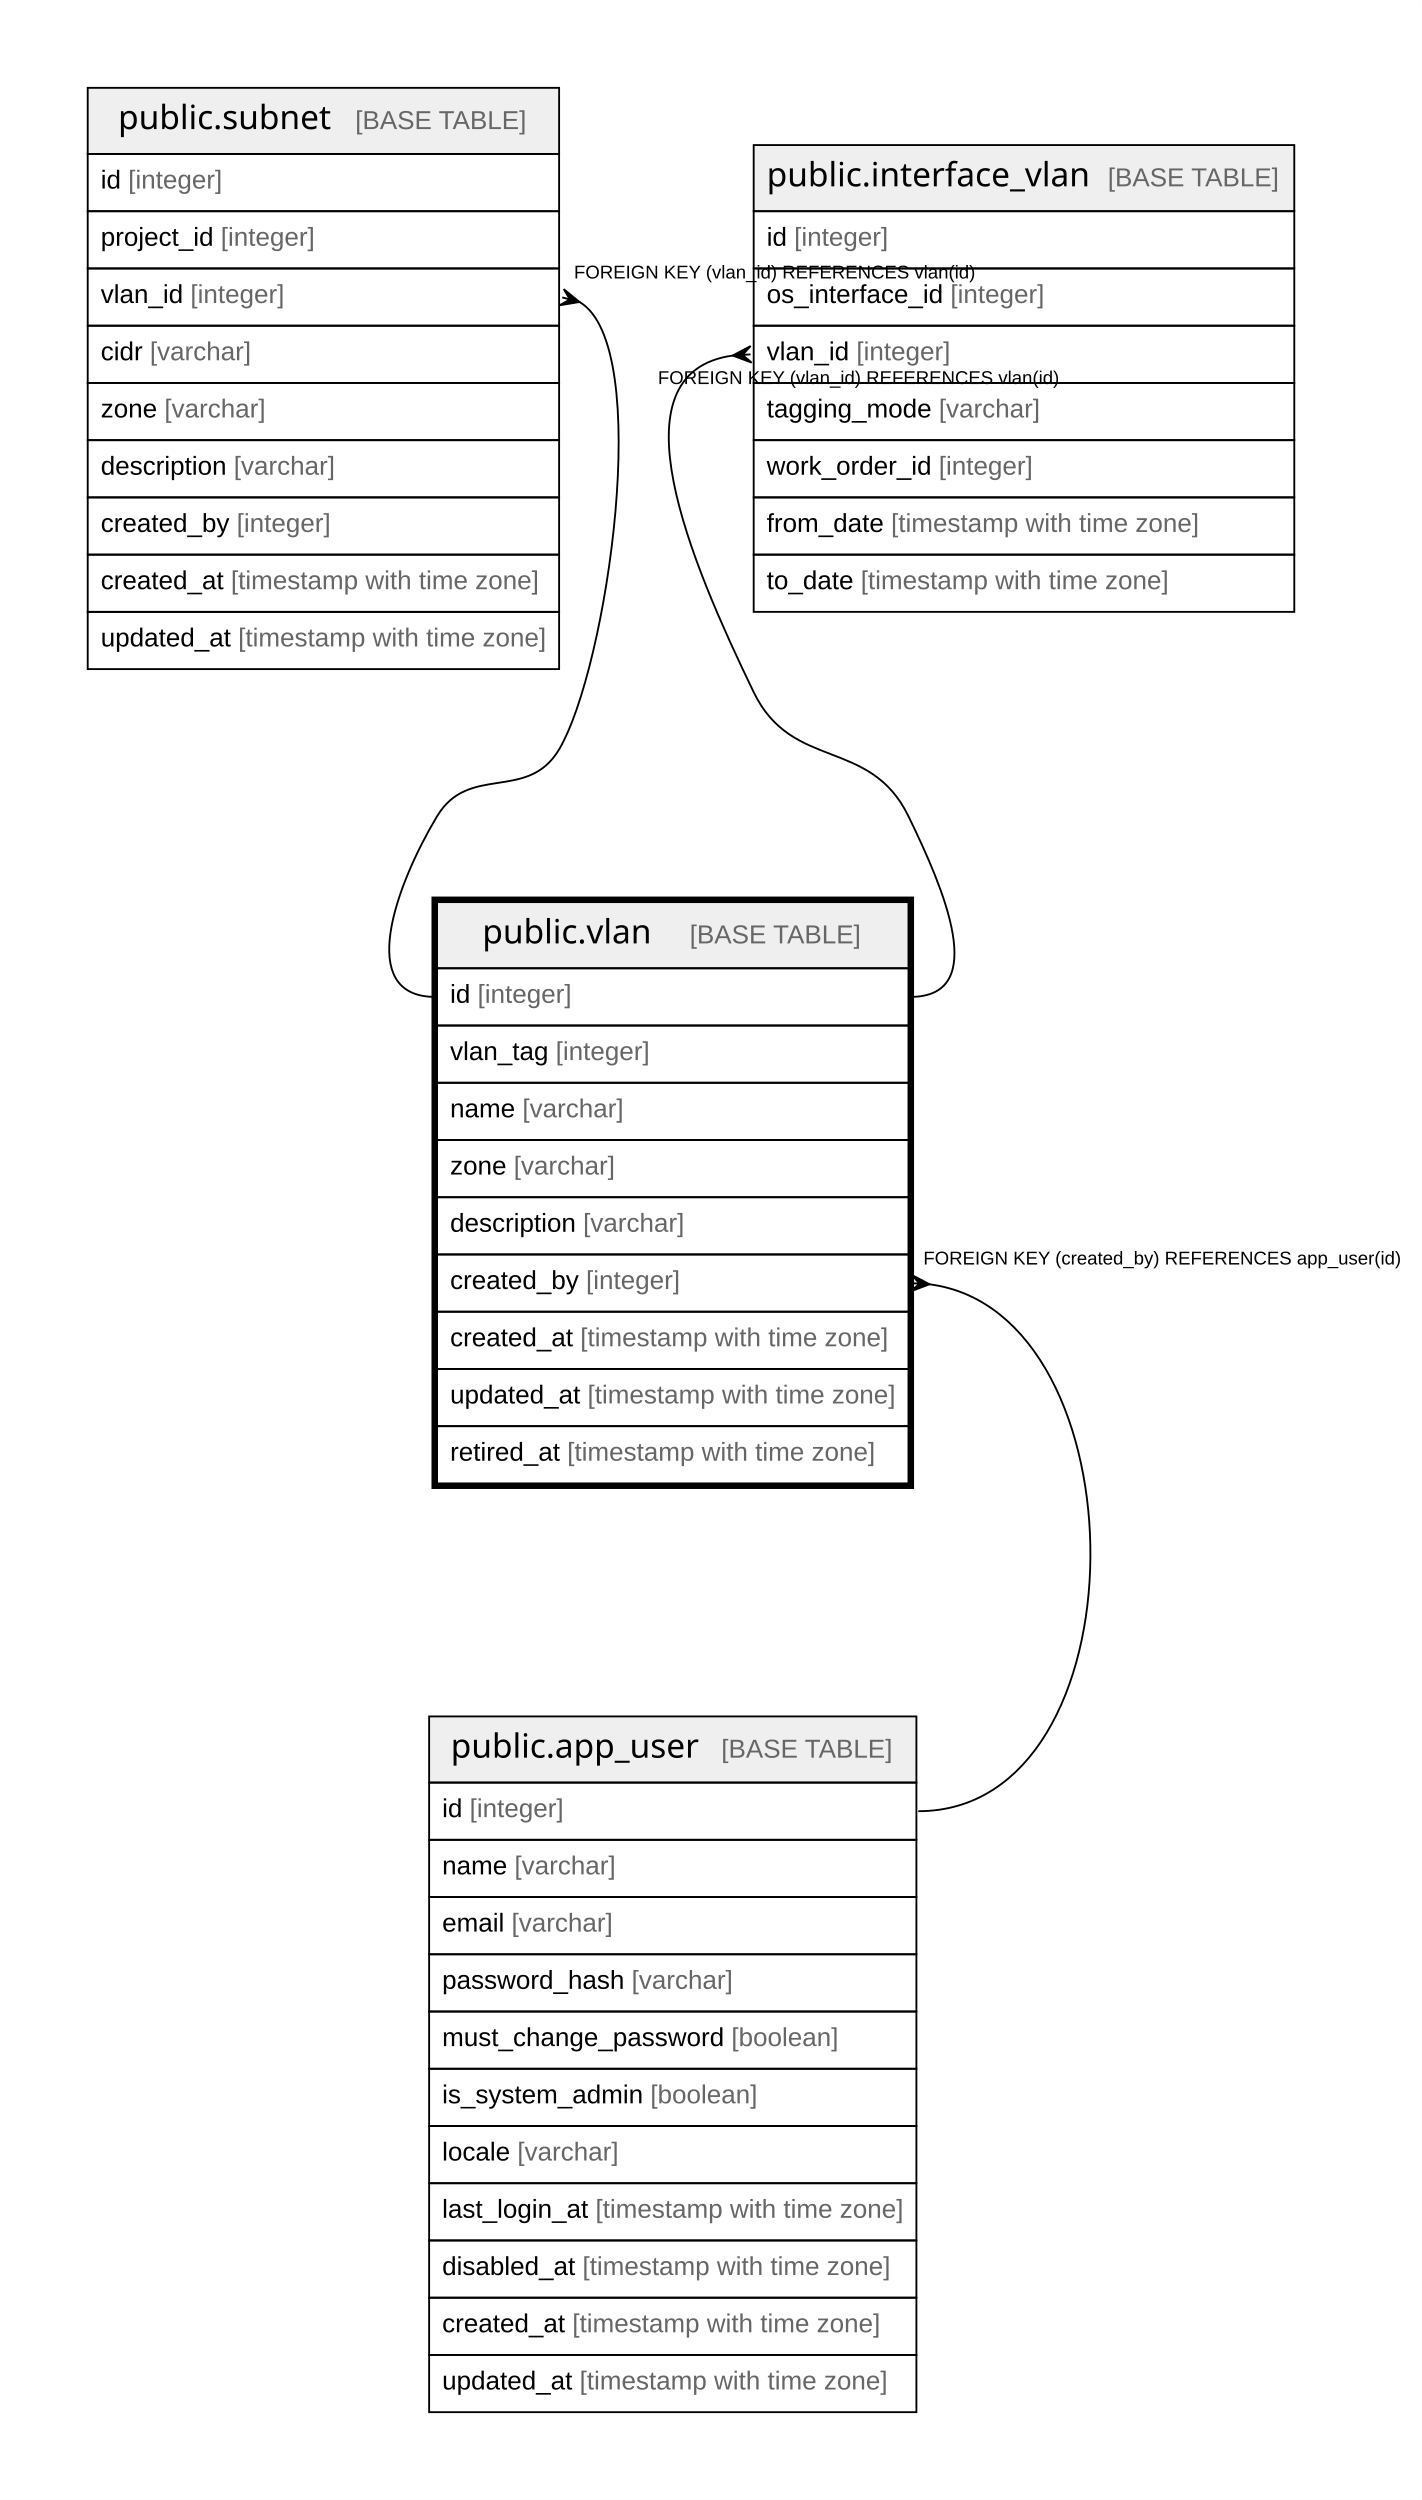
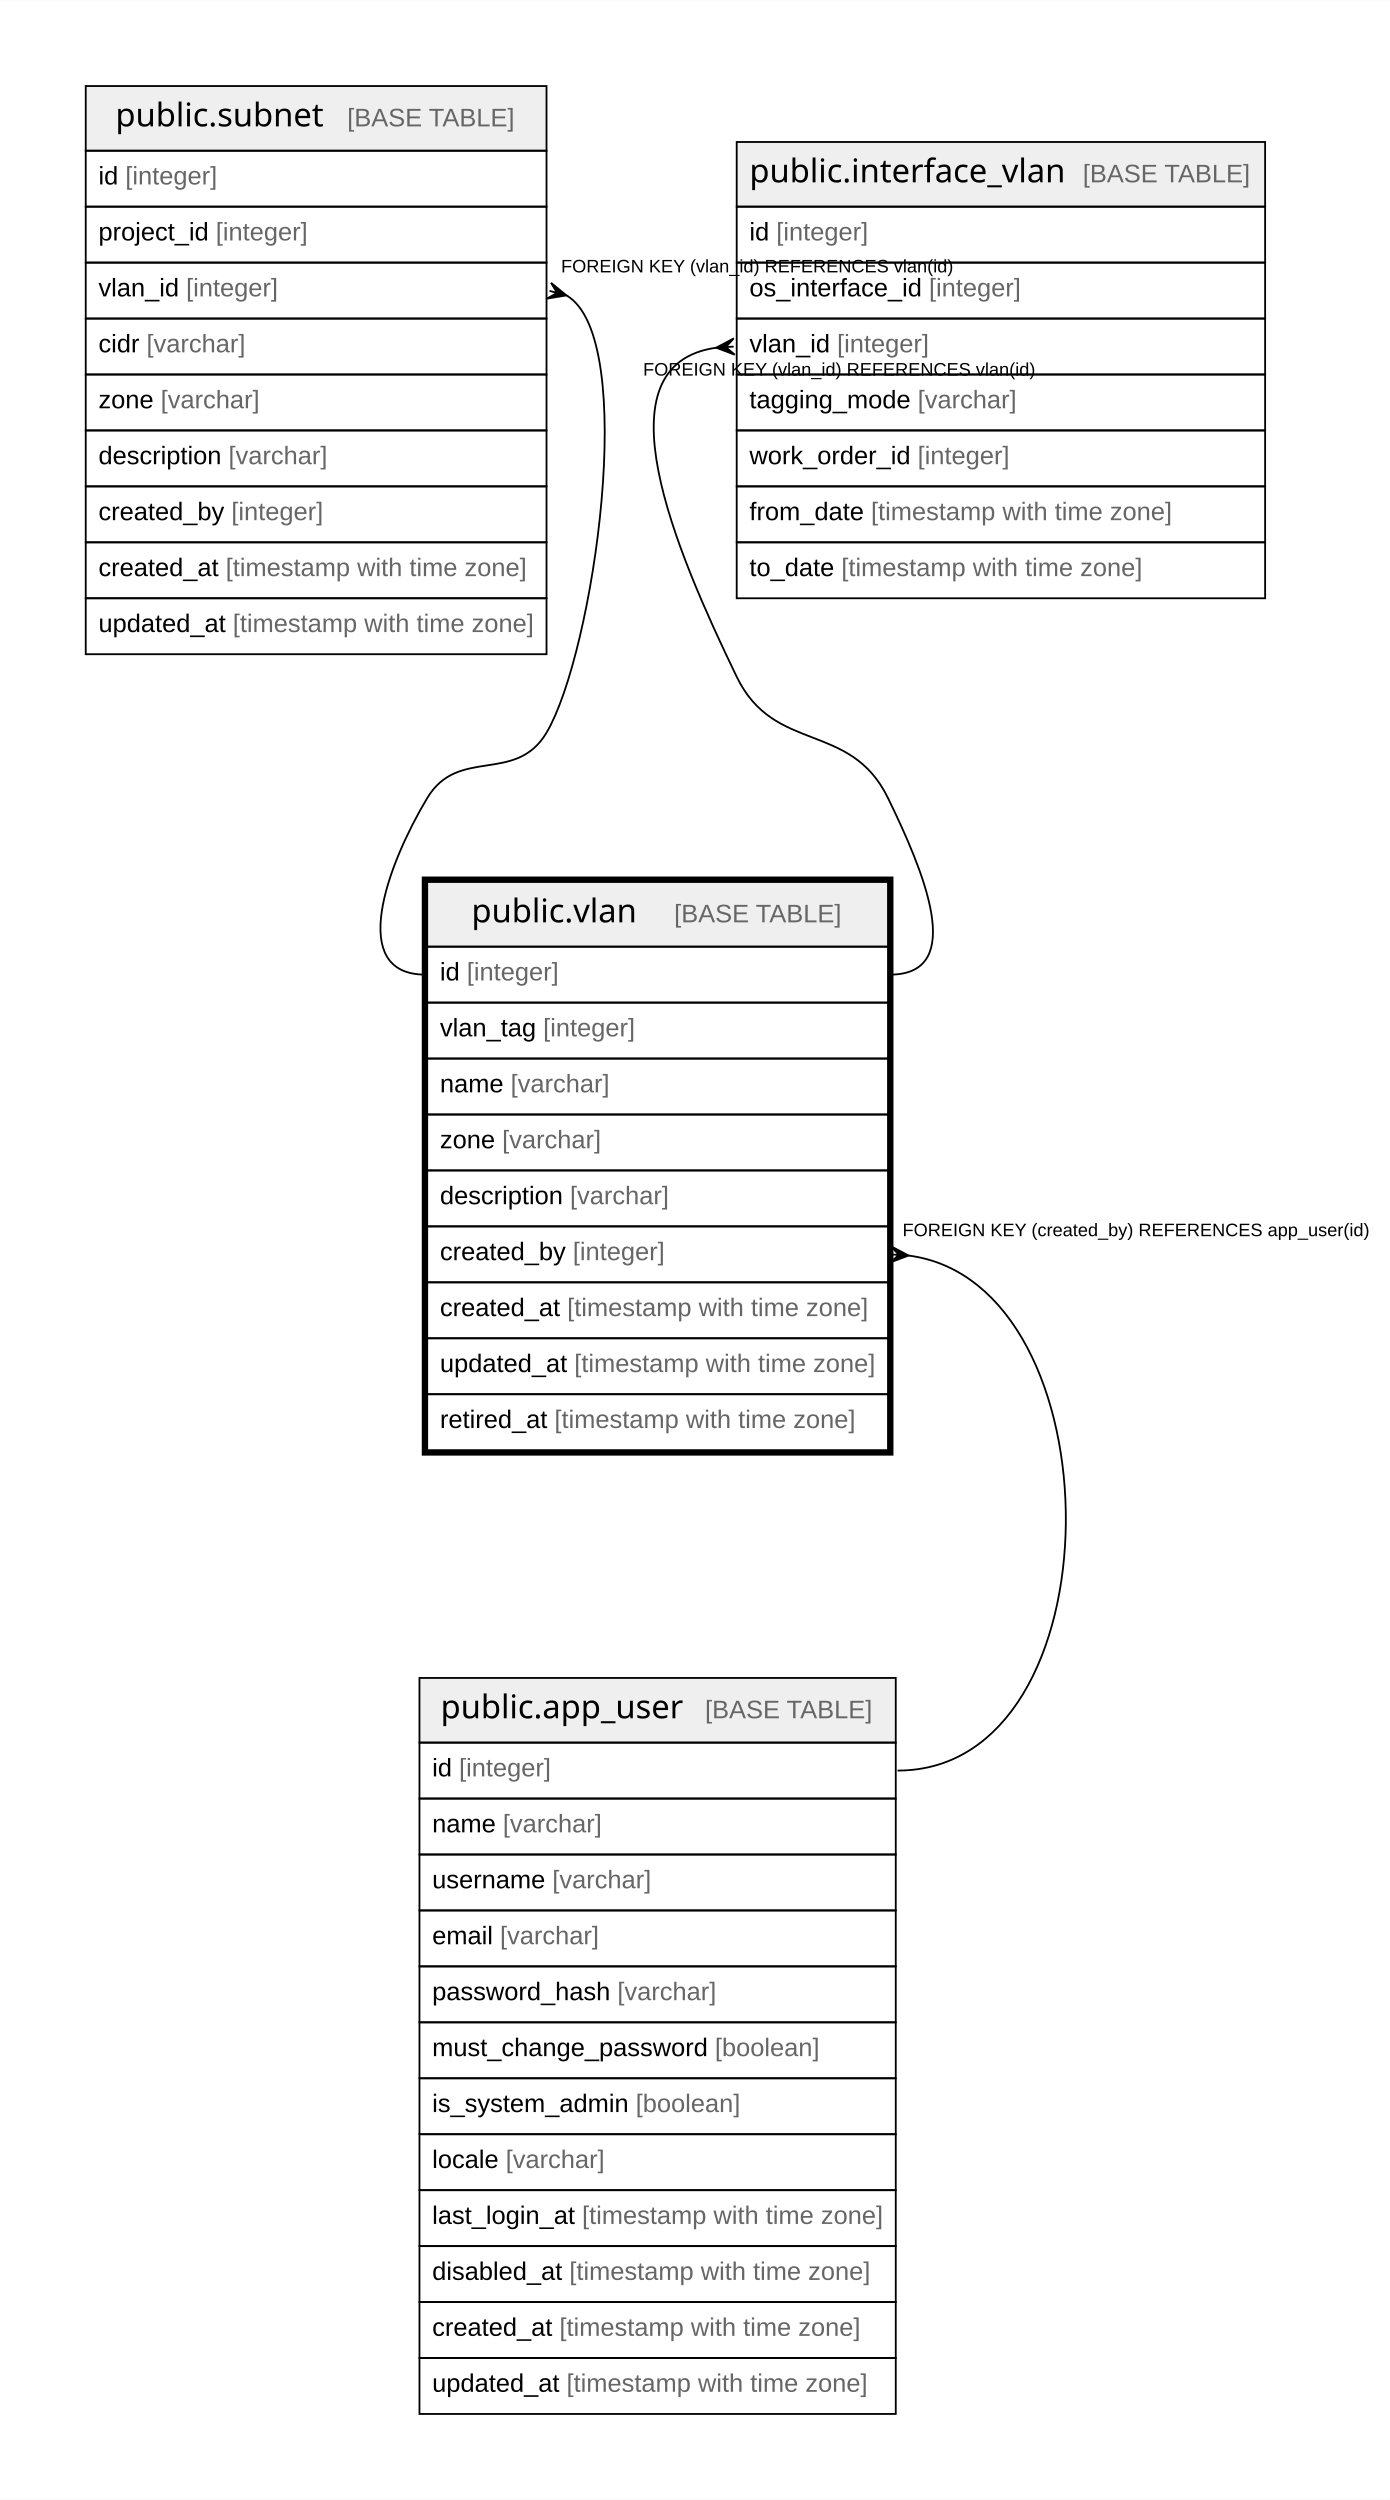
- <svg xmlns="http://www.w3.org/2000/svg" width="765pt" height="1345pt" viewBox="0.00 0.00 765.19 1345.20">
-   <g id="graph0" class="graph" transform="scale(1 1) rotate(0) translate(4 1341.2)">
-     <polygon fill="white" stroke="none" points="-4,4 -4,-1341.2 761.19,-1341.2 761.19,4 -4,4" />
+ <svg xmlns="http://www.w3.org/2000/svg" width="765pt" height="1376pt" viewBox="0.00 0.00 765.19 1376.00">
+   <g id="graph0" class="graph" transform="scale(1 1) rotate(0) translate(4 1372)">
+     <polygon fill="white" stroke="none" points="-4,4 -4,-1372 761.19,-1372 761.19,4 -4,4" />
    <g id="node1" class="node">
-       <polygon fill="#efefef" stroke="none" points="231.2,-820.2 231.2,-855.8 484.88,-855.8 484.88,-820.2 231.2,-820.2" />
-       <polygon fill="none" stroke="black" points="231.2,-820.2 231.2,-855.8 484.88,-855.8 484.88,-820.2 231.2,-820.2" />
-       <text text-anchor="start" x="255.56" y="-833.6" font-family="Arial Bold" font-size="18.00">public.vlan</text>
-       <text text-anchor="start" x="336.04" y="-833.6" font-family="Arial" font-size="14.00">    </text>
-       <text text-anchor="start" x="367.15" y="-833.6" font-family="Arial" font-size="14.00" fill="#666666">[BASE TABLE]</text>
+       <polygon fill="#efefef" stroke="none" points="231.2,-851 231.2,-886.6 484.88,-886.6 484.88,-851 231.2,-851" />
+       <polygon fill="none" stroke="black" points="231.2,-851 231.2,-886.6 484.88,-886.6 484.88,-851 231.2,-851" />
+       <text text-anchor="start" x="255.56" y="-864.4" font-family="Arial Bold" font-size="18.00">public.vlan</text>
+       <text text-anchor="start" x="336.04" y="-864.4" font-family="Arial" font-size="14.00">    </text>
+       <text text-anchor="start" x="367.15" y="-864.4" font-family="Arial" font-size="14.00" fill="#666666">[BASE TABLE]</text>
+       <polygon fill="none" stroke="black" points="231.2,-820.2 231.2,-851 484.88,-851 484.88,-820.2 231.2,-820.2" />
+       <text text-anchor="start" x="238.2" y="-832.4" font-family="Arial" font-size="14.00">id </text>
+       <text text-anchor="start" x="252.99" y="-832.4" font-family="Arial" font-size="14.00" fill="#666666">[integer]</text>
      <polygon fill="none" stroke="black" points="231.2,-789.4 231.2,-820.2 484.88,-820.2 484.88,-789.4 231.2,-789.4" />
-       <text text-anchor="start" x="238.2" y="-801.6" font-family="Arial" font-size="14.00">id </text>
-       <text text-anchor="start" x="252.99" y="-801.6" font-family="Arial" font-size="14.00" fill="#666666">[integer]</text>
+       <text text-anchor="start" x="238.2" y="-801.6" font-family="Arial" font-size="14.00">vlan_tag </text>
+       <text text-anchor="start" x="295.02" y="-801.6" font-family="Arial" font-size="14.00" fill="#666666">[integer]</text>
      <polygon fill="none" stroke="black" points="231.2,-758.6 231.2,-789.4 484.88,-789.4 484.88,-758.6 231.2,-758.6" />
-       <text text-anchor="start" x="238.2" y="-770.8" font-family="Arial" font-size="14.00">vlan_tag </text>
-       <text text-anchor="start" x="295.02" y="-770.8" font-family="Arial" font-size="14.00" fill="#666666">[integer]</text>
+       <text text-anchor="start" x="238.2" y="-770.8" font-family="Arial" font-size="14.00">name </text>
+       <text text-anchor="start" x="277.11" y="-770.8" font-family="Arial" font-size="14.00" fill="#666666">[varchar]</text>
      <polygon fill="none" stroke="black" points="231.2,-727.8 231.2,-758.6 484.88,-758.6 484.88,-727.8 231.2,-727.8" />
-       <text text-anchor="start" x="238.2" y="-740" font-family="Arial" font-size="14.00">name </text>
-       <text text-anchor="start" x="277.11" y="-740" font-family="Arial" font-size="14.00" fill="#666666">[varchar]</text>
+       <text text-anchor="start" x="238.2" y="-740" font-family="Arial" font-size="14.00">zone </text>
+       <text text-anchor="start" x="272.45" y="-740" font-family="Arial" font-size="14.00" fill="#666666">[varchar]</text>
      <polygon fill="none" stroke="black" points="231.2,-697 231.2,-727.8 484.88,-727.8 484.88,-697 231.2,-697" />
-       <text text-anchor="start" x="238.2" y="-709.2" font-family="Arial" font-size="14.00">zone </text>
-       <text text-anchor="start" x="272.45" y="-709.2" font-family="Arial" font-size="14.00" fill="#666666">[varchar]</text>
+       <text text-anchor="start" x="238.2" y="-709.2" font-family="Arial" font-size="14.00">description </text>
+       <text text-anchor="start" x="309.79" y="-709.2" font-family="Arial" font-size="14.00" fill="#666666">[varchar]</text>
      <polygon fill="none" stroke="black" points="231.2,-666.2 231.2,-697 484.88,-697 484.88,-666.2 231.2,-666.2" />
-       <text text-anchor="start" x="238.2" y="-678.4" font-family="Arial" font-size="14.00">description </text>
-       <text text-anchor="start" x="309.79" y="-678.4" font-family="Arial" font-size="14.00" fill="#666666">[varchar]</text>
+       <text text-anchor="start" x="238.2" y="-678.4" font-family="Arial" font-size="14.00">created_by </text>
+       <text text-anchor="start" x="311.36" y="-678.4" font-family="Arial" font-size="14.00" fill="#666666">[integer]</text>
      <polygon fill="none" stroke="black" points="231.2,-635.4 231.2,-666.2 484.88,-666.2 484.88,-635.4 231.2,-635.4" />
-       <text text-anchor="start" x="238.2" y="-647.6" font-family="Arial" font-size="14.00">created_by </text>
-       <text text-anchor="start" x="311.36" y="-647.6" font-family="Arial" font-size="14.00" fill="#666666">[integer]</text>
+       <text text-anchor="start" x="238.2" y="-647.6" font-family="Arial" font-size="14.00">created_at </text>
+       <text text-anchor="start" x="308.25" y="-647.6" font-family="Arial" font-size="14.00" fill="#666666">[timestamp with time zone]</text>
      <polygon fill="none" stroke="black" points="231.2,-604.6 231.2,-635.4 484.88,-635.4 484.88,-604.6 231.2,-604.6" />
-       <text text-anchor="start" x="238.2" y="-616.8" font-family="Arial" font-size="14.00">created_at </text>
-       <text text-anchor="start" x="308.25" y="-616.8" font-family="Arial" font-size="14.00" fill="#666666">[timestamp with time zone]</text>
+       <text text-anchor="start" x="238.2" y="-616.8" font-family="Arial" font-size="14.00">updated_at </text>
+       <text text-anchor="start" x="312.16" y="-616.8" font-family="Arial" font-size="14.00" fill="#666666">[timestamp with time zone]</text>
      <polygon fill="none" stroke="black" points="231.2,-573.8 231.2,-604.6 484.88,-604.6 484.88,-573.8 231.2,-573.8" />
-       <text text-anchor="start" x="238.2" y="-586" font-family="Arial" font-size="14.00">updated_at </text>
-       <text text-anchor="start" x="312.16" y="-586" font-family="Arial" font-size="14.00" fill="#666666">[timestamp with time zone]</text>
-       <polygon fill="none" stroke="black" points="231.2,-543 231.2,-573.8 484.88,-573.8 484.88,-543 231.2,-543" />
-       <text text-anchor="start" x="238.2" y="-555.2" font-family="Arial" font-size="14.00">retired_at </text>
-       <text text-anchor="start" x="301.23" y="-555.2" font-family="Arial" font-size="14.00" fill="#666666">[timestamp with time zone]</text>
-       <polygon fill="none" stroke="black" stroke-width="3" points="229.7,-541.5 229.7,-857.3 486.38,-857.3 486.38,-541.5 229.7,-541.5" />
+       <text text-anchor="start" x="238.2" y="-586" font-family="Arial" font-size="14.00">retired_at </text>
+       <text text-anchor="start" x="301.23" y="-586" font-family="Arial" font-size="14.00" fill="#666666">[timestamp with time zone]</text>
+       <polygon fill="none" stroke="black" stroke-width="3" points="229.7,-572.3 229.7,-888.1 486.38,-888.1 486.38,-572.3 229.7,-572.3" />
    </g>
    <g id="node4" class="node">
-       <polygon fill="#efefef" stroke="none" points="226.93,-382 226.93,-417.6 489.15,-417.6 489.15,-382 226.93,-382" />
-       <polygon fill="none" stroke="black" points="226.93,-382 226.93,-417.6 489.15,-417.6 489.15,-382 226.93,-382" />
-       <text text-anchor="start" x="238.56" y="-395.4" font-family="Arial Bold" font-size="18.00">public.app_user</text>
-       <text text-anchor="start" x="353.03" y="-395.4" font-family="Arial" font-size="14.00">    </text>
-       <text text-anchor="start" x="384.15" y="-395.4" font-family="Arial" font-size="14.00" fill="#666666">[BASE TABLE]</text>
+       <polygon fill="#efefef" stroke="none" points="226.93,-412.8 226.93,-448.4 489.15,-448.4 489.15,-412.8 226.93,-412.8" />
+       <polygon fill="none" stroke="black" points="226.93,-412.8 226.93,-448.4 489.15,-448.4 489.15,-412.8 226.93,-412.8" />
+       <text text-anchor="start" x="238.56" y="-426.2" font-family="Arial Bold" font-size="18.00">public.app_user</text>
+       <text text-anchor="start" x="353.03" y="-426.2" font-family="Arial" font-size="14.00">    </text>
+       <text text-anchor="start" x="384.15" y="-426.2" font-family="Arial" font-size="14.00" fill="#666666">[BASE TABLE]</text>
+       <polygon fill="none" stroke="black" points="226.93,-382 226.93,-412.8 489.15,-412.8 489.15,-382 226.93,-382" />
+       <text text-anchor="start" x="233.93" y="-394.2" font-family="Arial" font-size="14.00">id </text>
+       <text text-anchor="start" x="248.71" y="-394.2" font-family="Arial" font-size="14.00" fill="#666666">[integer]</text>
      <polygon fill="none" stroke="black" points="226.93,-351.2 226.93,-382 489.15,-382 489.15,-351.2 226.93,-351.2" />
-       <text text-anchor="start" x="233.93" y="-363.4" font-family="Arial" font-size="14.00">id </text>
-       <text text-anchor="start" x="248.71" y="-363.4" font-family="Arial" font-size="14.00" fill="#666666">[integer]</text>
+       <text text-anchor="start" x="233.93" y="-363.4" font-family="Arial" font-size="14.00">name </text>
+       <text text-anchor="start" x="272.84" y="-363.4" font-family="Arial" font-size="14.00" fill="#666666">[varchar]</text>
      <polygon fill="none" stroke="black" points="226.93,-320.4 226.93,-351.2 489.15,-351.2 489.15,-320.4 226.93,-320.4" />
-       <text text-anchor="start" x="233.93" y="-332.6" font-family="Arial" font-size="14.00">name </text>
-       <text text-anchor="start" x="272.84" y="-332.6" font-family="Arial" font-size="14.00" fill="#666666">[varchar]</text>
+       <text text-anchor="start" x="233.93" y="-332.6" font-family="Arial" font-size="14.00">username </text>
+       <text text-anchor="start" x="300.07" y="-332.6" font-family="Arial" font-size="14.00" fill="#666666">[varchar]</text>
      <polygon fill="none" stroke="black" points="226.93,-289.6 226.93,-320.4 489.15,-320.4 489.15,-289.6 226.93,-289.6" />
      <text text-anchor="start" x="233.93" y="-301.8" font-family="Arial" font-size="14.00">email </text>
      <text text-anchor="start" x="271.27" y="-301.8" font-family="Arial" font-size="14.00" fill="#666666">[varchar]</text>
      <polygon fill="none" stroke="black" points="226.93,-258.8 226.93,-289.6 489.15,-289.6 489.15,-258.8 226.93,-258.8" />
      <text text-anchor="start" x="233.93" y="-271" font-family="Arial" font-size="14.00">password_hash </text>
      <text text-anchor="start" x="335.88" y="-271" font-family="Arial" font-size="14.00" fill="#666666">[varchar]</text>
      <polygon fill="none" stroke="black" points="226.93,-228 226.93,-258.8 489.15,-258.8 489.15,-228 226.93,-228" />
      <text text-anchor="start" x="233.93" y="-240.2" font-family="Arial" font-size="14.00">must_change_password </text>
      <text text-anchor="start" x="389.57" y="-240.2" font-family="Arial" font-size="14.00" fill="#666666">[boolean]</text>
      <polygon fill="none" stroke="black" points="226.93,-197.2 226.93,-228 489.15,-228 489.15,-197.2 226.93,-197.2" />
      <text text-anchor="start" x="233.93" y="-209.4" font-family="Arial" font-size="14.00">is_system_admin </text>
      <text text-anchor="start" x="345.97" y="-209.4" font-family="Arial" font-size="14.00" fill="#666666">[boolean]</text>
      <polygon fill="none" stroke="black" points="226.93,-166.4 226.93,-197.2 489.15,-197.2 489.15,-166.4 226.93,-166.4" />
      <text text-anchor="start" x="233.93" y="-178.6" font-family="Arial" font-size="14.00">locale </text>
      <text text-anchor="start" x="274.4" y="-178.6" font-family="Arial" font-size="14.00" fill="#666666">[varchar]</text>
      <polygon fill="none" stroke="black" points="226.93,-135.6 226.93,-166.4 489.15,-166.4 489.15,-135.6 226.93,-135.6" />
      <text text-anchor="start" x="233.93" y="-147.8" font-family="Arial" font-size="14.00">last_login_at </text>
      <text text-anchor="start" x="316.43" y="-147.8" font-family="Arial" font-size="14.00" fill="#666666">[timestamp with time zone]</text>
      <polygon fill="none" stroke="black" points="226.93,-104.8 226.93,-135.6 489.15,-135.6 489.15,-104.8 226.93,-104.8" />
      <text text-anchor="start" x="233.93" y="-117" font-family="Arial" font-size="14.00">disabled_at </text>
      <text text-anchor="start" x="309.43" y="-117" font-family="Arial" font-size="14.00" fill="#666666">[timestamp with time zone]</text>
      <polygon fill="none" stroke="black" points="226.93,-74 226.93,-104.8 489.15,-104.8 489.15,-74 226.93,-74" />
      <text text-anchor="start" x="233.93" y="-86.2" font-family="Arial" font-size="14.00">created_at </text>
      <text text-anchor="start" x="303.98" y="-86.2" font-family="Arial" font-size="14.00" fill="#666666">[timestamp with time zone]</text>
      <polygon fill="none" stroke="black" points="226.93,-43.2 226.93,-74 489.15,-74 489.15,-43.2 226.93,-43.2" />
      <text text-anchor="start" x="233.93" y="-55.4" font-family="Arial" font-size="14.00">updated_at </text>
      <text text-anchor="start" x="307.89" y="-55.4" font-family="Arial" font-size="14.00" fill="#666666">[timestamp with time zone]</text>
    </g>
    <g id="edge3" class="edge">
-       <path fill="none" stroke="black" d="M495.97,-650.17C612.34,-635.47 613.03,-366.6 490.15,-366.6" />
-       <polygon fill="black" stroke="black" points="496.2,-650.16 485.94,-646.29 490.87,-650.49 486.55,-650.76 486.55,-650.76 486.55,-650.76 490.87,-650.49 486.49,-655.27 496.2,-650.16" />
-       <text text-anchor="start" x="492.88" y="-660.8" font-family="Arial" font-size="10.00">FOREIGN KEY (created_by) REFERENCES app_user(id)</text>
+       <path fill="none" stroke="black" d="M495.97,-680.97C612.34,-666.27 613.03,-397.4 490.15,-397.4" />
+       <polygon fill="black" stroke="black" points="496.2,-680.96 485.94,-677.09 490.87,-681.29 486.55,-681.56 486.55,-681.56 486.55,-681.56 490.87,-681.29 486.49,-686.07 496.2,-680.96" />
+       <text text-anchor="start" x="492.88" y="-691.6" font-family="Arial" font-size="10.00">FOREIGN KEY (created_by) REFERENCES app_user(id)</text>
    </g>
    <g id="node2" class="node">
-       <polygon fill="#efefef" stroke="none" points="43.2,-1258.4 43.2,-1294 296.88,-1294 296.88,-1258.4 43.2,-1258.4" />
-       <polygon fill="none" stroke="black" points="43.2,-1258.4 43.2,-1294 296.88,-1294 296.88,-1258.4 43.2,-1258.4" />
-       <text text-anchor="start" x="59.55" y="-1271.8" font-family="Arial Bold" font-size="18.00">public.subnet</text>
-       <text text-anchor="start" x="156.04" y="-1271.8" font-family="Arial" font-size="14.00">    </text>
-       <text text-anchor="start" x="187.16" y="-1271.8" font-family="Arial" font-size="14.00" fill="#666666">[BASE TABLE]</text>
+       <polygon fill="#efefef" stroke="none" points="43.2,-1289.2 43.2,-1324.8 296.88,-1324.8 296.88,-1289.2 43.2,-1289.2" />
+       <polygon fill="none" stroke="black" points="43.2,-1289.2 43.2,-1324.8 296.88,-1324.8 296.88,-1289.2 43.2,-1289.2" />
+       <text text-anchor="start" x="59.55" y="-1302.6" font-family="Arial Bold" font-size="18.00">public.subnet</text>
+       <text text-anchor="start" x="156.04" y="-1302.6" font-family="Arial" font-size="14.00">    </text>
+       <text text-anchor="start" x="187.16" y="-1302.6" font-family="Arial" font-size="14.00" fill="#666666">[BASE TABLE]</text>
+       <polygon fill="none" stroke="black" points="43.2,-1258.4 43.2,-1289.2 296.88,-1289.2 296.88,-1258.4 43.2,-1258.4" />
+       <text text-anchor="start" x="50.2" y="-1270.6" font-family="Arial" font-size="14.00">id </text>
+       <text text-anchor="start" x="64.99" y="-1270.6" font-family="Arial" font-size="14.00" fill="#666666">[integer]</text>
      <polygon fill="none" stroke="black" points="43.2,-1227.6 43.2,-1258.4 296.88,-1258.4 296.88,-1227.6 43.2,-1227.6" />
-       <text text-anchor="start" x="50.2" y="-1239.8" font-family="Arial" font-size="14.00">id </text>
-       <text text-anchor="start" x="64.99" y="-1239.8" font-family="Arial" font-size="14.00" fill="#666666">[integer]</text>
+       <text text-anchor="start" x="50.2" y="-1239.8" font-family="Arial" font-size="14.00">project_id </text>
+       <text text-anchor="start" x="114.79" y="-1239.8" font-family="Arial" font-size="14.00" fill="#666666">[integer]</text>
      <polygon fill="none" stroke="black" points="43.2,-1196.8 43.2,-1227.6 296.88,-1227.6 296.88,-1196.8 43.2,-1196.8" />
-       <text text-anchor="start" x="50.2" y="-1209" font-family="Arial" font-size="14.00">project_id </text>
-       <text text-anchor="start" x="114.79" y="-1209" font-family="Arial" font-size="14.00" fill="#666666">[integer]</text>
+       <text text-anchor="start" x="50.2" y="-1209" font-family="Arial" font-size="14.00">vlan_id </text>
+       <text text-anchor="start" x="98.45" y="-1209" font-family="Arial" font-size="14.00" fill="#666666">[integer]</text>
      <polygon fill="none" stroke="black" points="43.2,-1166 43.2,-1196.8 296.88,-1196.8 296.88,-1166 43.2,-1166" />
-       <text text-anchor="start" x="50.2" y="-1178.2" font-family="Arial" font-size="14.00">vlan_id </text>
-       <text text-anchor="start" x="98.45" y="-1178.2" font-family="Arial" font-size="14.00" fill="#666666">[integer]</text>
+       <text text-anchor="start" x="50.2" y="-1178.2" font-family="Arial" font-size="14.00">cidr </text>
+       <text text-anchor="start" x="76.65" y="-1178.2" font-family="Arial" font-size="14.00" fill="#666666">[varchar]</text>
      <polygon fill="none" stroke="black" points="43.2,-1135.2 43.2,-1166 296.88,-1166 296.88,-1135.2 43.2,-1135.2" />
-       <text text-anchor="start" x="50.2" y="-1147.4" font-family="Arial" font-size="14.00">cidr </text>
-       <text text-anchor="start" x="76.65" y="-1147.4" font-family="Arial" font-size="14.00" fill="#666666">[varchar]</text>
+       <text text-anchor="start" x="50.2" y="-1147.4" font-family="Arial" font-size="14.00">zone </text>
+       <text text-anchor="start" x="84.45" y="-1147.4" font-family="Arial" font-size="14.00" fill="#666666">[varchar]</text>
      <polygon fill="none" stroke="black" points="43.2,-1104.4 43.2,-1135.2 296.88,-1135.2 296.88,-1104.4 43.2,-1104.4" />
-       <text text-anchor="start" x="50.2" y="-1116.6" font-family="Arial" font-size="14.00">zone </text>
-       <text text-anchor="start" x="84.45" y="-1116.6" font-family="Arial" font-size="14.00" fill="#666666">[varchar]</text>
+       <text text-anchor="start" x="50.2" y="-1116.6" font-family="Arial" font-size="14.00">description </text>
+       <text text-anchor="start" x="121.79" y="-1116.6" font-family="Arial" font-size="14.00" fill="#666666">[varchar]</text>
      <polygon fill="none" stroke="black" points="43.2,-1073.6 43.2,-1104.4 296.88,-1104.4 296.88,-1073.6 43.2,-1073.6" />
-       <text text-anchor="start" x="50.2" y="-1085.8" font-family="Arial" font-size="14.00">description </text>
-       <text text-anchor="start" x="121.79" y="-1085.8" font-family="Arial" font-size="14.00" fill="#666666">[varchar]</text>
+       <text text-anchor="start" x="50.2" y="-1085.8" font-family="Arial" font-size="14.00">created_by </text>
+       <text text-anchor="start" x="123.36" y="-1085.8" font-family="Arial" font-size="14.00" fill="#666666">[integer]</text>
      <polygon fill="none" stroke="black" points="43.2,-1042.8 43.2,-1073.6 296.88,-1073.6 296.88,-1042.8 43.2,-1042.8" />
-       <text text-anchor="start" x="50.2" y="-1055" font-family="Arial" font-size="14.00">created_by </text>
-       <text text-anchor="start" x="123.36" y="-1055" font-family="Arial" font-size="14.00" fill="#666666">[integer]</text>
+       <text text-anchor="start" x="50.2" y="-1055" font-family="Arial" font-size="14.00">created_at </text>
+       <text text-anchor="start" x="120.25" y="-1055" font-family="Arial" font-size="14.00" fill="#666666">[timestamp with time zone]</text>
      <polygon fill="none" stroke="black" points="43.2,-1012 43.2,-1042.8 296.88,-1042.8 296.88,-1012 43.2,-1012" />
-       <text text-anchor="start" x="50.2" y="-1024.2" font-family="Arial" font-size="14.00">created_at </text>
-       <text text-anchor="start" x="120.25" y="-1024.2" font-family="Arial" font-size="14.00" fill="#666666">[timestamp with time zone]</text>
-       <polygon fill="none" stroke="black" points="43.2,-981.2 43.2,-1012 296.88,-1012 296.88,-981.2 43.2,-981.2" />
-       <text text-anchor="start" x="50.2" y="-993.4" font-family="Arial" font-size="14.00">updated_at </text>
-       <text text-anchor="start" x="124.16" y="-993.4" font-family="Arial" font-size="14.00" fill="#666666">[timestamp with time zone]</text>
+       <text text-anchor="start" x="50.2" y="-1024.2" font-family="Arial" font-size="14.00">updated_at </text>
+       <text text-anchor="start" x="124.16" y="-1024.2" font-family="Arial" font-size="14.00" fill="#666666">[timestamp with time zone]</text>
    </g>
    <g id="edge1" class="edge">
-       <path fill="none" stroke="black" d="M307.86,-1178.75C348.22,-1155.18 322.65,-981.31 296.88,-938 279.86,-909.39 248.31,-930.55 231.2,-902 208.99,-864.94 187,-804.8 230.2,-804.8" />
-       <polygon fill="black" stroke="black" points="307.87,-1178.75 297.05,-1176.96 302.71,-1180.12 298.53,-1181.23 298.53,-1181.23 298.53,-1181.23 302.71,-1180.12 299.36,-1185.66 307.87,-1178.75" />
-       <text text-anchor="start" x="304.88" y="-1191.4" font-family="Arial" font-size="10.00">FOREIGN KEY (vlan_id) REFERENCES vlan(id)</text>
+       <path fill="none" stroke="black" d="M307.86,-1209.55C348.22,-1185.98 322.65,-1012.11 296.88,-968.8 279.86,-940.19 248.31,-961.35 231.2,-932.8 208.99,-895.74 187,-835.6 230.2,-835.6" />
+       <polygon fill="black" stroke="black" points="307.87,-1209.55 297.05,-1207.76 302.71,-1210.92 298.53,-1212.03 298.53,-1212.03 298.53,-1212.03 302.71,-1210.92 299.36,-1216.46 307.87,-1209.55" />
+       <text text-anchor="start" x="304.88" y="-1222.2" font-family="Arial" font-size="10.00">FOREIGN KEY (vlan_id) REFERENCES vlan(id)</text>
    </g>
    <g id="node3" class="node">
-       <polygon fill="#efefef" stroke="none" points="401.58,-1227.6 401.58,-1263.2 692.5,-1263.2 692.5,-1227.6 401.58,-1227.6" />
-       <polygon fill="none" stroke="black" points="401.58,-1227.6 401.58,-1263.2 692.5,-1263.2 692.5,-1227.6 401.58,-1227.6" />
-       <text text-anchor="start" x="408.58" y="-1241" font-family="Arial Bold" font-size="18.00">public.interface_vlan</text>
-       <text text-anchor="start" x="561.01" y="-1241" font-family="Arial" font-size="14.00">    </text>
-       <text text-anchor="start" x="592.13" y="-1241" font-family="Arial" font-size="14.00" fill="#666666">[BASE TABLE]</text>
+       <polygon fill="#efefef" stroke="none" points="401.58,-1258.4 401.58,-1294 692.5,-1294 692.5,-1258.4 401.58,-1258.4" />
+       <polygon fill="none" stroke="black" points="401.58,-1258.4 401.58,-1294 692.5,-1294 692.5,-1258.4 401.58,-1258.4" />
+       <text text-anchor="start" x="408.58" y="-1271.8" font-family="Arial Bold" font-size="18.00">public.interface_vlan</text>
+       <text text-anchor="start" x="561.01" y="-1271.8" font-family="Arial" font-size="14.00">    </text>
+       <text text-anchor="start" x="592.13" y="-1271.8" font-family="Arial" font-size="14.00" fill="#666666">[BASE TABLE]</text>
+       <polygon fill="none" stroke="black" points="401.58,-1227.6 401.58,-1258.4 692.5,-1258.4 692.5,-1227.6 401.58,-1227.6" />
+       <text text-anchor="start" x="408.58" y="-1239.8" font-family="Arial" font-size="14.00">id </text>
+       <text text-anchor="start" x="423.37" y="-1239.8" font-family="Arial" font-size="14.00" fill="#666666">[integer]</text>
      <polygon fill="none" stroke="black" points="401.58,-1196.8 401.58,-1227.6 692.5,-1227.6 692.5,-1196.8 401.58,-1196.8" />
-       <text text-anchor="start" x="408.58" y="-1209" font-family="Arial" font-size="14.00">id </text>
-       <text text-anchor="start" x="423.37" y="-1209" font-family="Arial" font-size="14.00" fill="#666666">[integer]</text>
+       <text text-anchor="start" x="408.58" y="-1209" font-family="Arial" font-size="14.00">os_interface_id </text>
+       <text text-anchor="start" x="507.42" y="-1209" font-family="Arial" font-size="14.00" fill="#666666">[integer]</text>
      <polygon fill="none" stroke="black" points="401.58,-1166 401.58,-1196.8 692.5,-1196.8 692.5,-1166 401.58,-1166" />
-       <text text-anchor="start" x="408.58" y="-1178.2" font-family="Arial" font-size="14.00">os_interface_id </text>
-       <text text-anchor="start" x="507.42" y="-1178.2" font-family="Arial" font-size="14.00" fill="#666666">[integer]</text>
+       <text text-anchor="start" x="408.58" y="-1178.2" font-family="Arial" font-size="14.00">vlan_id </text>
+       <text text-anchor="start" x="456.84" y="-1178.2" font-family="Arial" font-size="14.00" fill="#666666">[integer]</text>
      <polygon fill="none" stroke="black" points="401.58,-1135.2 401.58,-1166 692.5,-1166 692.5,-1135.2 401.58,-1135.2" />
-       <text text-anchor="start" x="408.58" y="-1147.4" font-family="Arial" font-size="14.00">vlan_id </text>
-       <text text-anchor="start" x="456.84" y="-1147.4" font-family="Arial" font-size="14.00" fill="#666666">[integer]</text>
+       <text text-anchor="start" x="408.58" y="-1147.4" font-family="Arial" font-size="14.00">tagging_mode </text>
+       <text text-anchor="start" x="501.21" y="-1147.4" font-family="Arial" font-size="14.00" fill="#666666">[varchar]</text>
      <polygon fill="none" stroke="black" points="401.58,-1104.4 401.58,-1135.2 692.5,-1135.2 692.5,-1104.4 401.58,-1104.4" />
-       <text text-anchor="start" x="408.58" y="-1116.6" font-family="Arial" font-size="14.00">tagging_mode </text>
-       <text text-anchor="start" x="501.21" y="-1116.6" font-family="Arial" font-size="14.00" fill="#666666">[varchar]</text>
+       <text text-anchor="start" x="408.58" y="-1116.6" font-family="Arial" font-size="14.00">work_order_id </text>
+       <text text-anchor="start" x="501.18" y="-1116.6" font-family="Arial" font-size="14.00" fill="#666666">[integer]</text>
      <polygon fill="none" stroke="black" points="401.58,-1073.6 401.58,-1104.4 692.5,-1104.4 692.5,-1073.6 401.58,-1073.6" />
-       <text text-anchor="start" x="408.58" y="-1085.8" font-family="Arial" font-size="14.00">work_order_id </text>
-       <text text-anchor="start" x="501.18" y="-1085.8" font-family="Arial" font-size="14.00" fill="#666666">[integer]</text>
+       <text text-anchor="start" x="408.58" y="-1085.8" font-family="Arial" font-size="14.00">from_date </text>
+       <text text-anchor="start" x="475.51" y="-1085.8" font-family="Arial" font-size="14.00" fill="#666666">[timestamp with time zone]</text>
      <polygon fill="none" stroke="black" points="401.58,-1042.8 401.58,-1073.6 692.5,-1073.6 692.5,-1042.8 401.58,-1042.8" />
-       <text text-anchor="start" x="408.58" y="-1055" font-family="Arial" font-size="14.00">from_date </text>
-       <text text-anchor="start" x="475.51" y="-1055" font-family="Arial" font-size="14.00" fill="#666666">[timestamp with time zone]</text>
-       <polygon fill="none" stroke="black" points="401.58,-1012 401.58,-1042.8 692.5,-1042.8 692.5,-1012 401.58,-1012" />
-       <text text-anchor="start" x="408.58" y="-1024.2" font-family="Arial" font-size="14.00">to_date </text>
-       <text text-anchor="start" x="459.18" y="-1024.2" font-family="Arial" font-size="14.00" fill="#666666">[timestamp with time zone]</text>
+       <text text-anchor="start" x="408.58" y="-1055" font-family="Arial" font-size="14.00">to_date </text>
+       <text text-anchor="start" x="459.18" y="-1055" font-family="Arial" font-size="14.00" fill="#666666">[timestamp with time zone]</text>
    </g>
    <g id="edge2" class="edge">
-       <path fill="none" stroke="black" d="M390.45,-1149.95C323.95,-1140.88 368,-1038.28 401.58,-968.8 422.23,-926.07 464.13,-944.68 484.88,-902 503.77,-863.15 529.08,-804.8 485.88,-804.8" />
-       <polygon fill="black" stroke="black" points="390.27,-1149.94 399.96,-1155.07 395.59,-1150.28 399.91,-1150.56 399.91,-1150.56 399.91,-1150.56 395.59,-1150.28 400.53,-1146.09 390.27,-1149.94" />
-       <text text-anchor="start" x="350.04" y="-1134.6" font-family="Arial" font-size="10.00">FOREIGN KEY (vlan_id) REFERENCES vlan(id)</text>
+       <path fill="none" stroke="black" d="M390.45,-1180.75C323.95,-1171.68 368,-1069.08 401.58,-999.6 422.23,-956.87 464.13,-975.48 484.88,-932.8 503.77,-893.95 529.08,-835.6 485.88,-835.6" />
+       <polygon fill="black" stroke="black" points="390.27,-1180.74 399.96,-1185.87 395.59,-1181.08 399.91,-1181.36 399.91,-1181.36 399.91,-1181.36 395.59,-1181.08 400.53,-1176.89 390.27,-1180.74" />
+       <text text-anchor="start" x="350.04" y="-1165.4" font-family="Arial" font-size="10.00">FOREIGN KEY (vlan_id) REFERENCES vlan(id)</text>
    </g>
  </g>
</svg>
